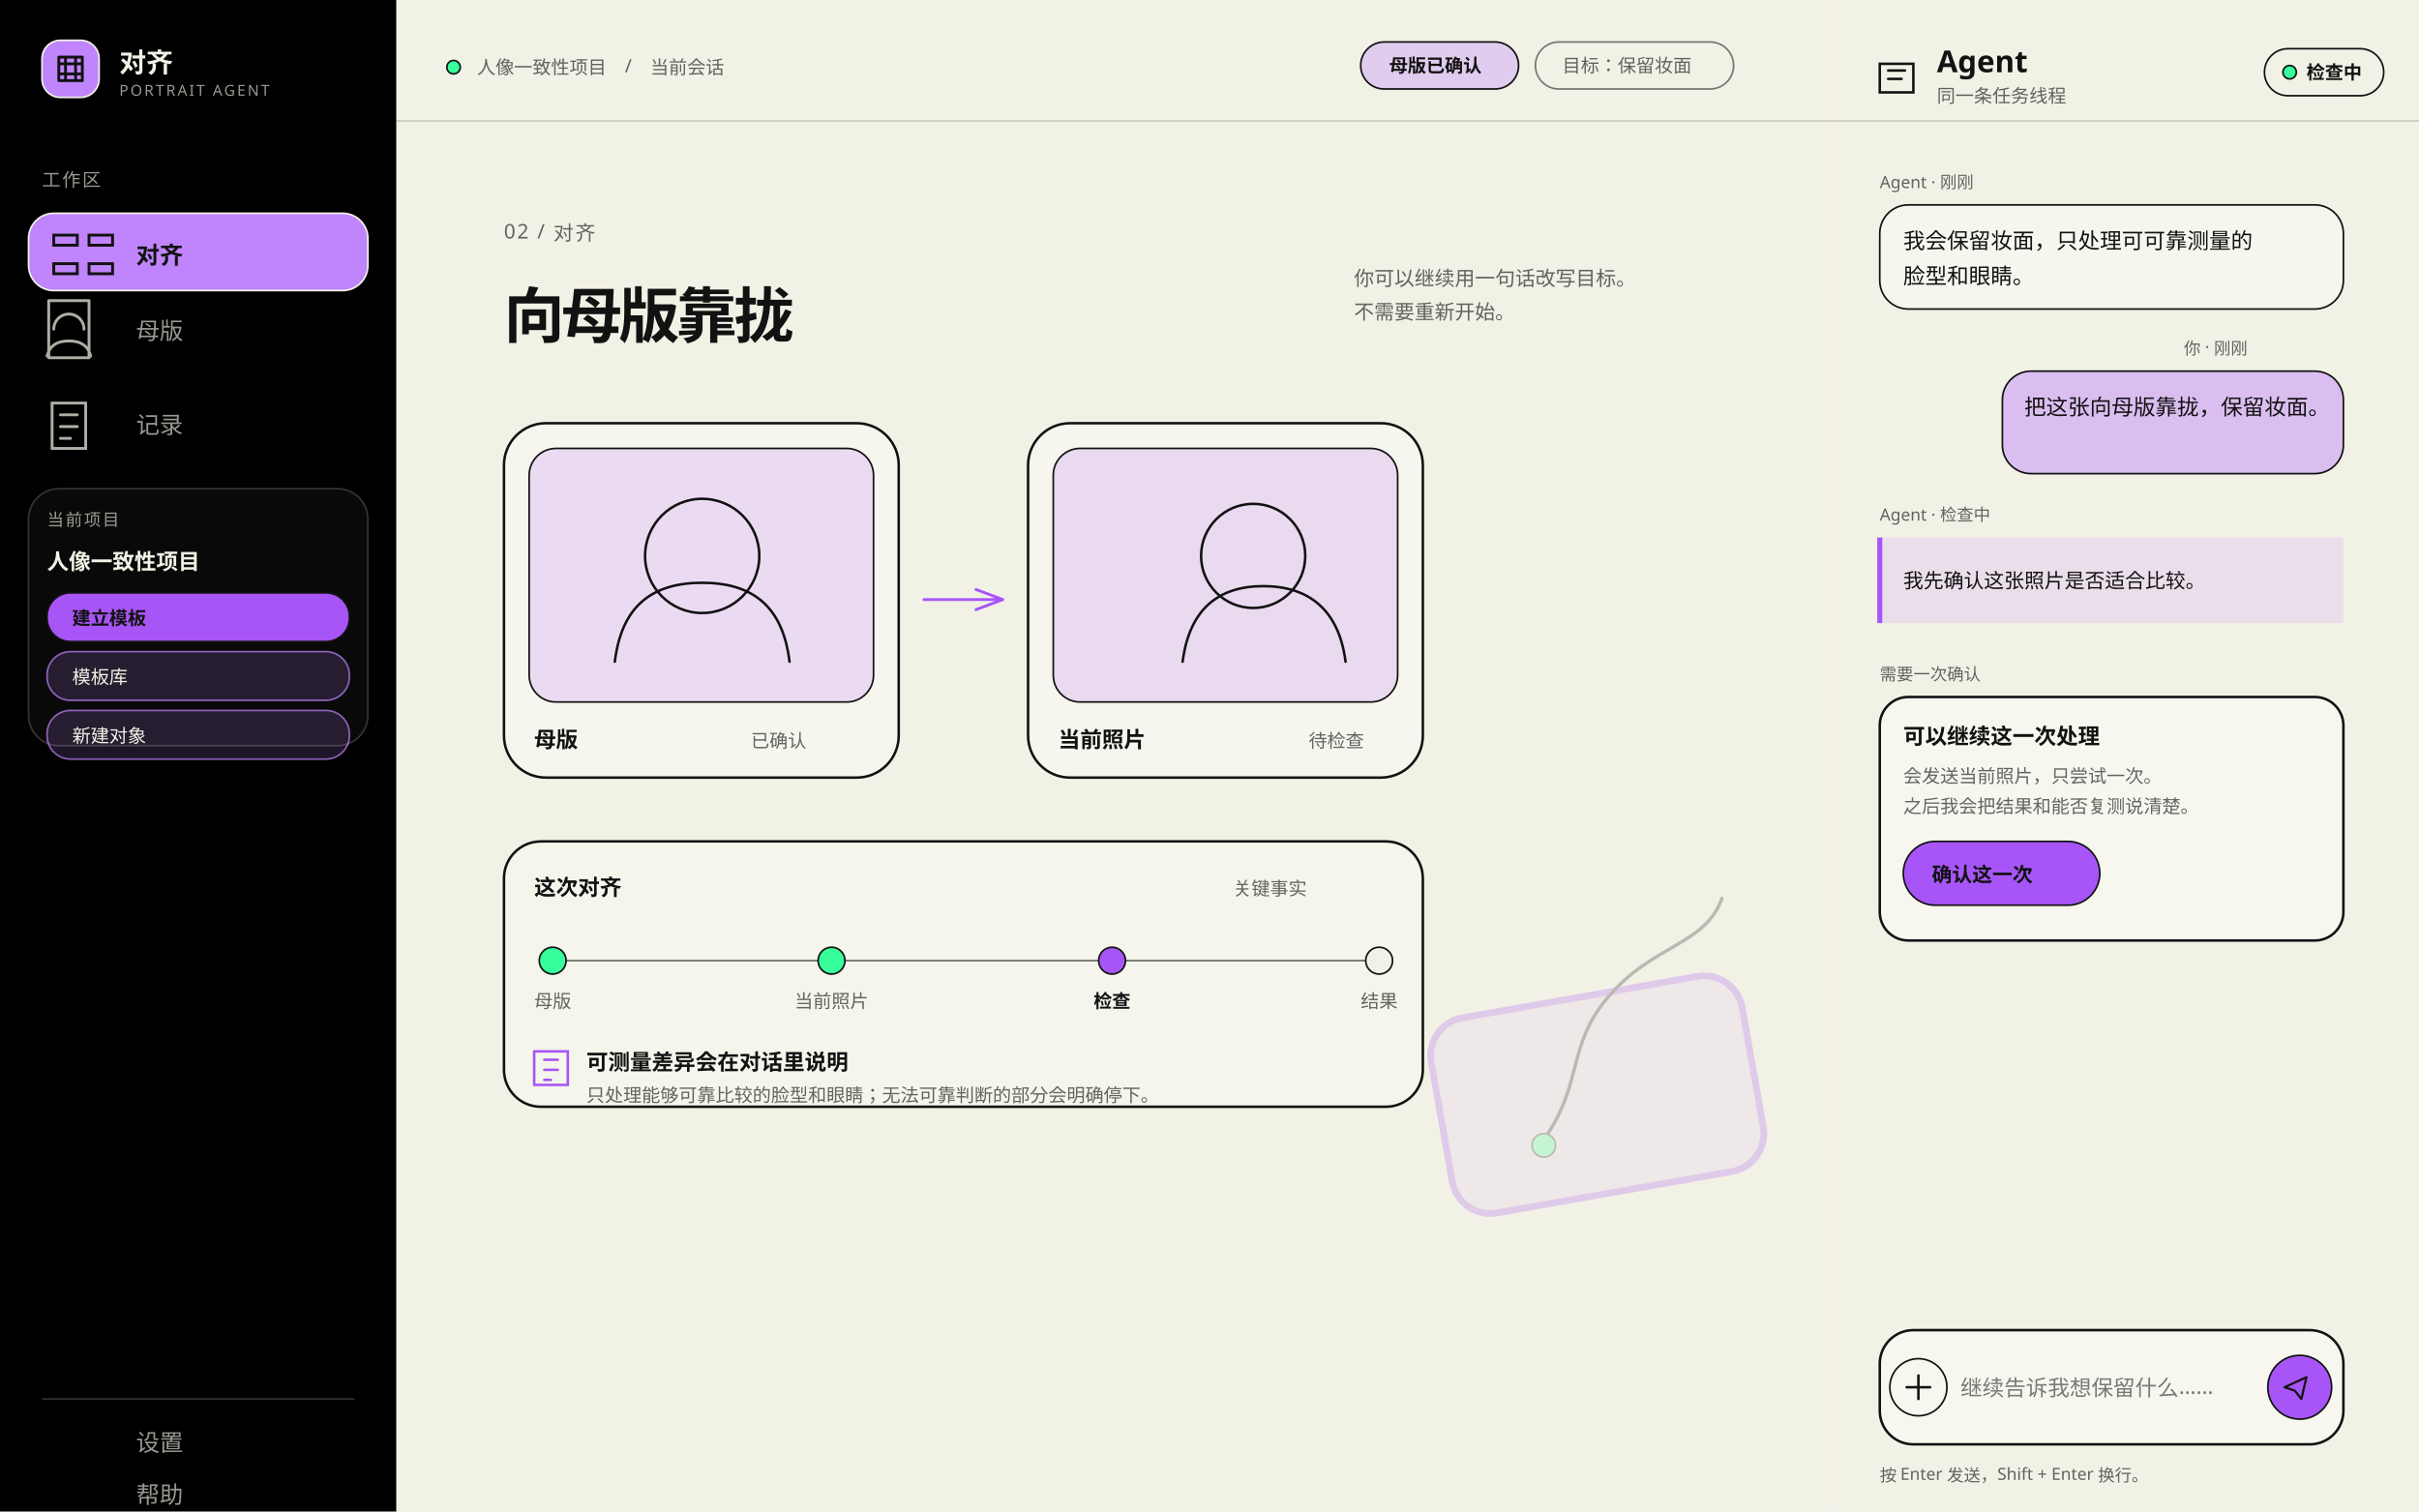
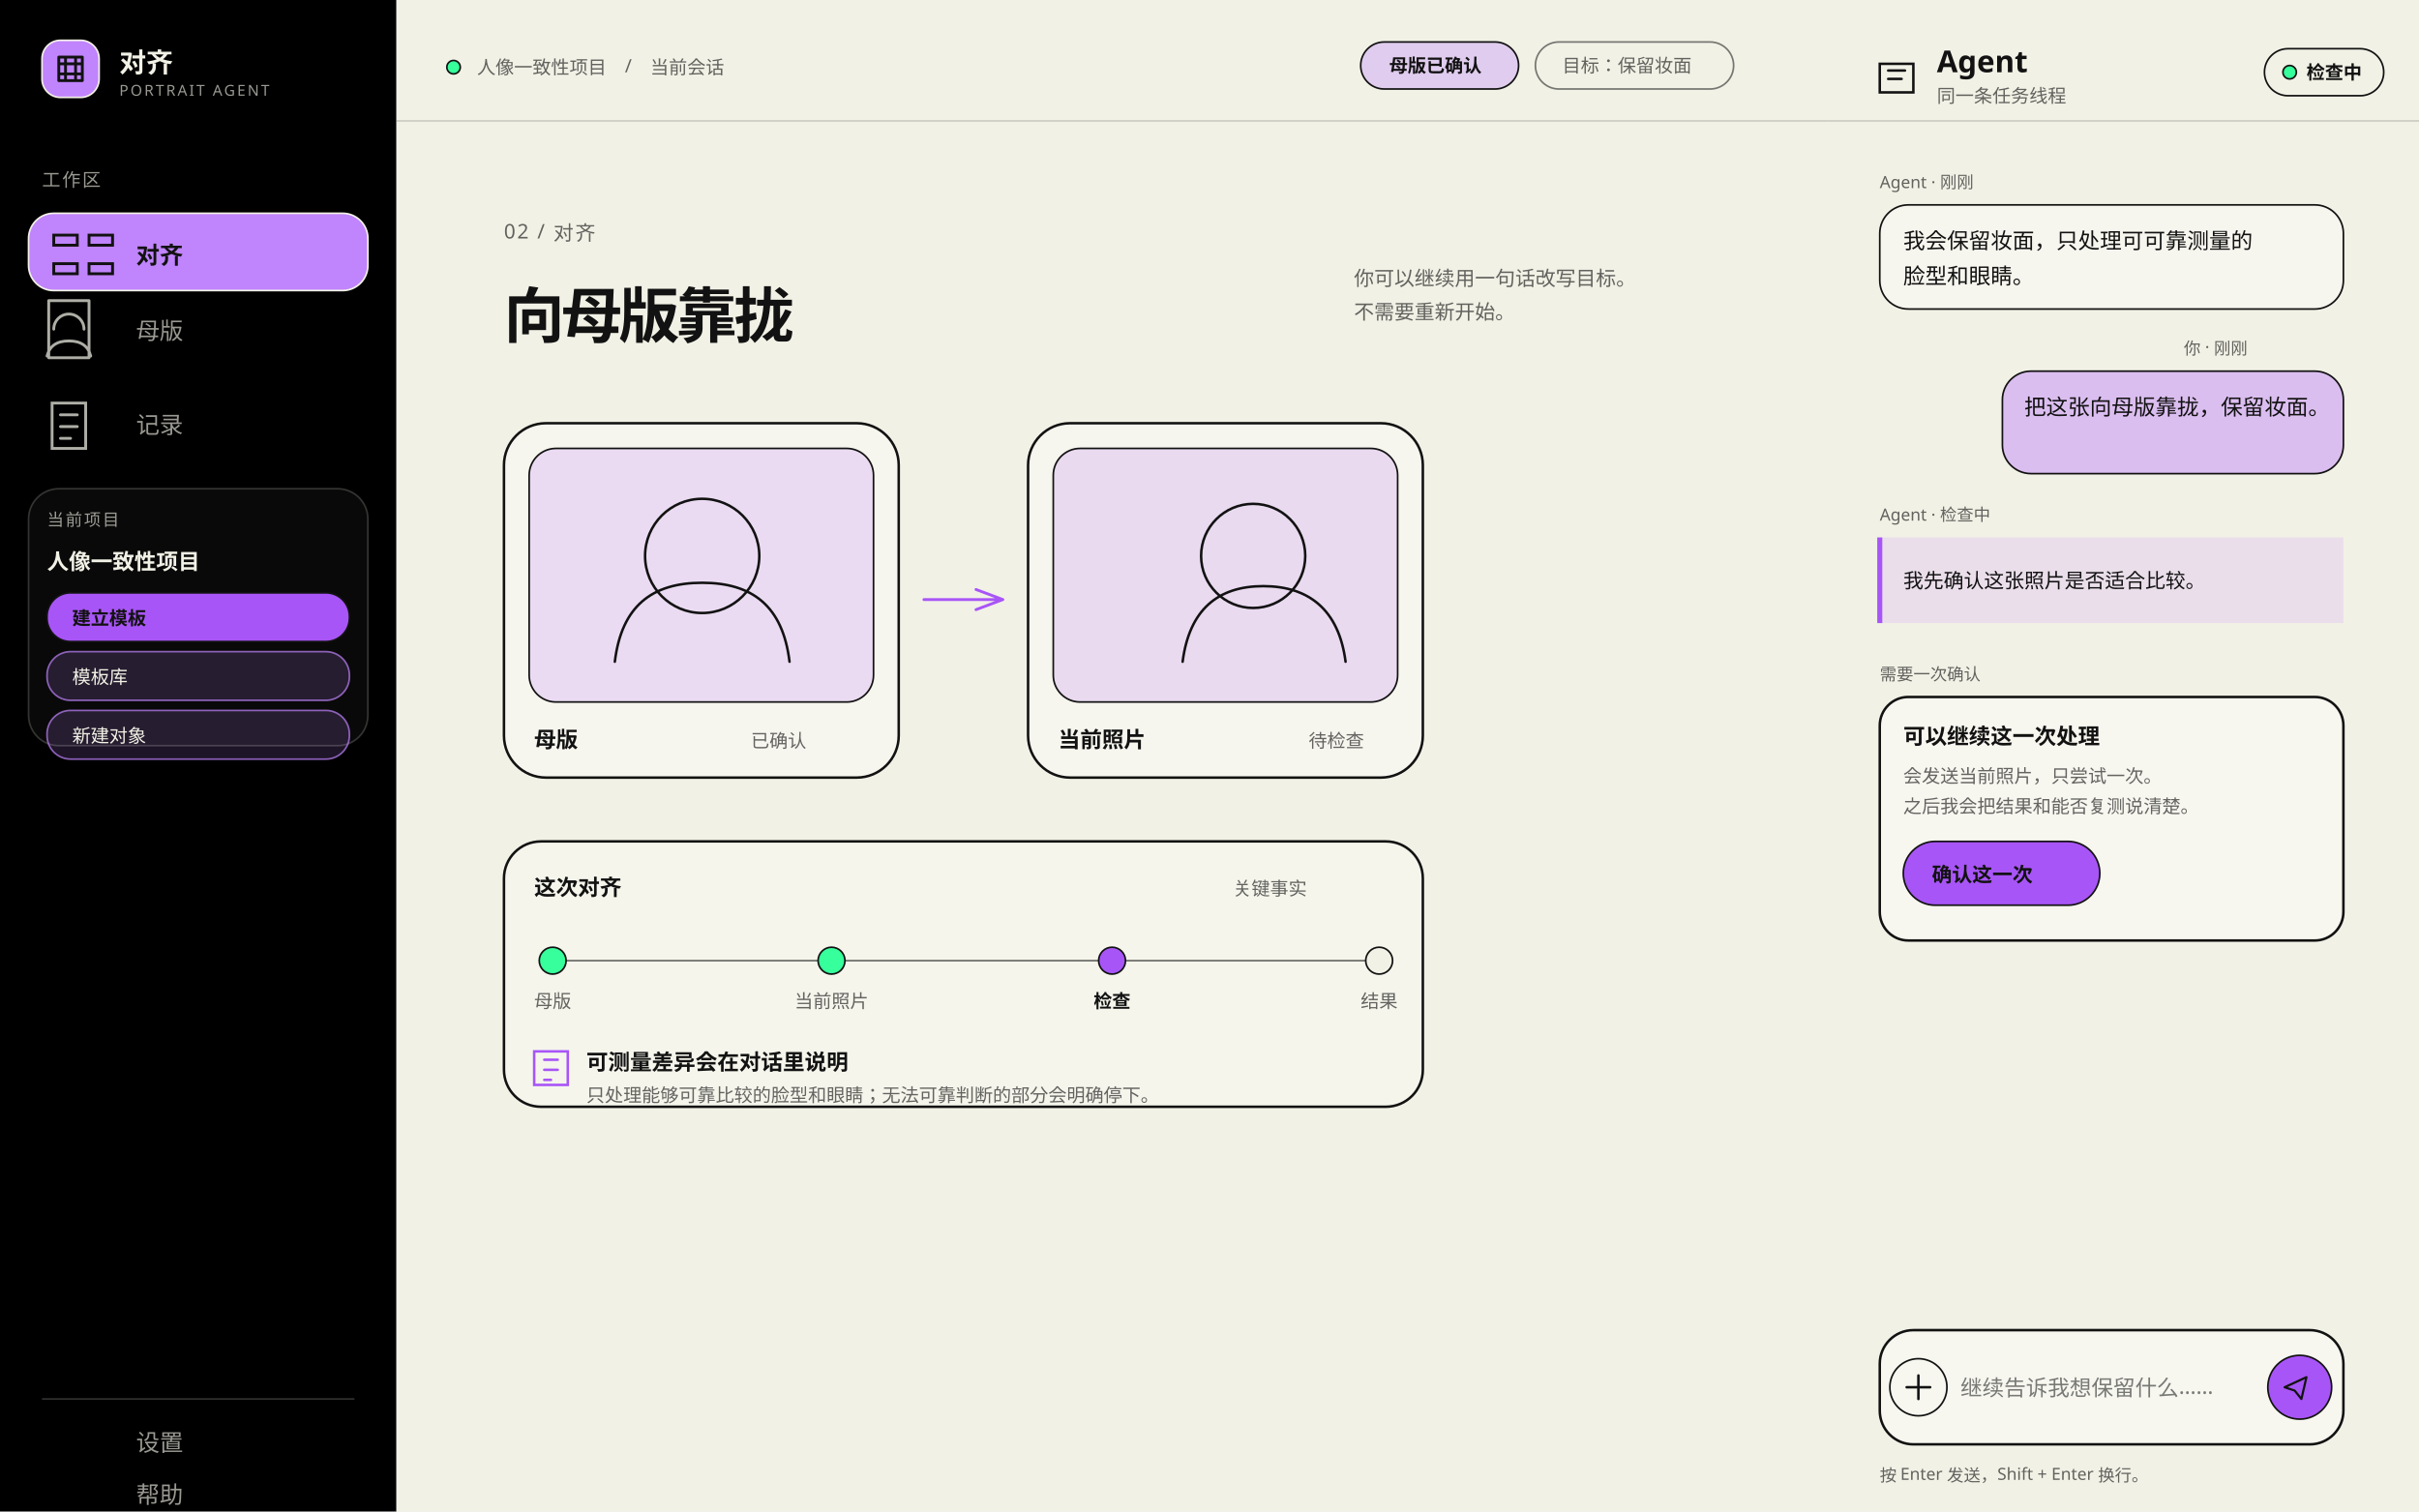
<svg xmlns="http://www.w3.org/2000/svg" width="1440" height="900" viewBox="0 0 1440 900" fill="none">
  <g id="nav">
    <rect width="236" height="900" fill="#000000" />
    <rect x="25" y="24" width="34" height="34" rx="11" fill="#C084FC" stroke="#F2F1E6" />
    <path d="M35 34h14v14H35zM39 34v14M45 34v14M35 38h14M35 44h14" stroke="#121212" stroke-width="1.7" stroke-linecap="round" stroke-linejoin="round" />
    <text x="71" y="43" fill="#F2F1E6" font-family="PingFang SC, sans-serif" font-size="16" font-weight="700">对齐</text>
    <text x="71" y="57" fill="#F2F1E6" fill-opacity=".63" font-family="PingFang SC, sans-serif" font-size="9" letter-spacing="1.2">PORTRAIT AGENT</text>
    <text x="25" y="111" fill="#F2F1E6" fill-opacity=".63" font-family="PingFang SC, sans-serif" font-size="11" letter-spacing="1">工作区</text>
    <rect x="17" y="127" width="202" height="46" rx="15" fill="#C084FC" stroke="#F2F1E6" />
    <path d="M32 140h14v6H32zM53 140h14v6H53zM32 157h14v6H32zM53 157h14v6H53z" stroke="#121212" stroke-width="1.7" />
    <text x="81" y="157" fill="#121212" font-family="PingFang SC, sans-serif" font-size="14" font-weight="650">对齐</text>
    <path d="M32 196c0-5 4-9 9-9s9 4 9 9M28 212c1.5-6 5.8-9 13-9s11.5 3 13 9M29 179h24v34H29z" stroke="#F2F1E6" stroke-opacity=".72" stroke-width="1.7" stroke-linecap="round" stroke-linejoin="round" />
    <text x="81" y="202" fill="#F2F1E6" fill-opacity=".63" font-family="PingFang SC, sans-serif" font-size="14">母版</text>
    <path d="M31 240h20v27H31zM36 247h10M36 254h10M36 261h6" stroke="#F2F1E6" stroke-opacity=".72" stroke-width="1.7" stroke-linecap="round" />
    <text x="81" y="258" fill="#F2F1E6" fill-opacity=".63" font-family="PingFang SC, sans-serif" font-size="14">记录</text>
    <g id="project-shelf">
      <rect x="17" y="291" width="202" height="153" rx="18" fill="#F2F1E6" fill-opacity=".04" stroke="#F2F1E6" stroke-opacity=".2" />
      <text x="28" y="313" fill="#F2F1E6" fill-opacity=".63" font-family="PingFang SC, sans-serif" font-size="10" letter-spacing="1">当前项目</text>
      <text x="28" y="339" fill="#F2F1E6" font-family="PingFang SC, sans-serif" font-size="13" font-weight="650">人像一致性项目</text>
      <rect x="28" y="353" width="180" height="29" rx="14" fill="#A855F7" stroke="#121212" />
      <text x="43" y="372" fill="#121212" font-family="PingFang SC, sans-serif" font-size="11" font-weight="700">建立模板</text>
      <rect x="28" y="388" width="180" height="29" rx="14" fill="#C084FC" fill-opacity=".16" stroke="#C084FC" stroke-opacity=".7" />
      <text x="43" y="407" fill="#F2F1E6" font-family="PingFang SC, sans-serif" font-size="11">模板库</text>
      <rect x="28" y="423" width="180" height="29" rx="14" fill="#C084FC" fill-opacity=".16" stroke="#C084FC" stroke-opacity=".7" />
      <text x="43" y="442" fill="#F2F1E6" font-family="PingFang SC, sans-serif" font-size="11">新建对象</text>
    </g>
    <path d="M25 833h186" stroke="#F2F1E6" stroke-opacity=".2" />
    <text x="81" y="864" fill="#F2F1E6" fill-opacity=".63" font-family="PingFang SC, sans-serif" font-size="14">设置</text>
    <text x="81" y="895" fill="#F2F1E6" fill-opacity=".63" font-family="PingFang SC, sans-serif" font-size="14">帮助</text>
  </g>
  <g id="context">
    <rect x="236" width="852" height="900" fill="#F2F1E6" />
    <path d="M236 72h852" stroke="#121212" stroke-opacity=".17" />
    <circle cx="270" cy="40" r="4" fill="#36FF9B" stroke="#121212" />
    <text x="284" y="44" fill="#121212" fill-opacity=".64" font-family="PingFang SC, sans-serif" font-size="11">人像一致性项目　/　当前会话</text>
    <rect x="810" y="25" width="94" height="28" rx="14" fill="#C084FC" fill-opacity=".34" stroke="#121212" />
    <text x="827" y="43" fill="#121212" font-family="PingFang SC, sans-serif" font-size="11" font-weight="650">母版已确认</text>
    <rect x="914" y="25" width="118" height="28" rx="14" fill="none" stroke="#121212" stroke-opacity=".55" />
    <text x="930" y="43" fill="#121212" fill-opacity=".64" font-family="PingFang SC, sans-serif" font-size="11">目标：保留妆面</text>
-   </g>
-   <g id="art" opacity=".25">
-     <rect x="848" y="610" width="188" height="118" rx="23" fill="#C084FC" fill-opacity=".35" stroke="#A855F7" stroke-width="4" transform="rotate(-10 848 610)" />
-     <path d="M915 684c29-37 16-59 42-90 27-32 58-31 68-59" stroke="#121212" stroke-width="2" stroke-linecap="round" />
-     <circle cx="919" cy="682" r="7" fill="#36FF9B" stroke="#121212" />
  </g>
  <g id="stage">
    <text x="300" y="142" fill="#121212" fill-opacity=".64" font-family="PingFang SC, sans-serif" font-size="12" letter-spacing="1">02 / 对齐</text>
    <text x="300" y="201" fill="#121212" font-family="PingFang SC, sans-serif" font-size="36" font-weight="700" letter-spacing="-1.8">向母版靠拢</text>
    <text x="806" y="170" fill="#121212" fill-opacity=".64" font-family="PingFang SC, sans-serif" font-size="12">你可以继续用一句话改写目标。</text>
    <text x="806" y="190" fill="#121212" fill-opacity=".64" font-family="PingFang SC, sans-serif" font-size="12">不需要重新开始。</text>
    <g id="photo-pair">
      <rect x="300" y="252" width="235" height="211" rx="25" fill="#FFFFFF" fill-opacity=".32" stroke="#121212" stroke-width="1.5" />
      <rect x="315" y="267" width="205" height="151" rx="16" fill="#C084FC" fill-opacity=".23" stroke="#121212" />
      <circle cx="418" cy="331" r="34" stroke="#121212" stroke-width="1.5" />
      <path d="M366 394c4-33 22-47 52-47s48 14 52 47" stroke="#121212" stroke-width="1.5" stroke-linecap="round" />
      <text x="318" y="445" fill="#121212" font-family="PingFang SC, sans-serif" font-size="13" font-weight="700">母版</text>
      <text x="480" y="445" text-anchor="end" fill="#121212" fill-opacity=".64" font-family="PingFang SC, sans-serif" font-size="11">已确认</text>
      <rect x="612" y="252" width="235" height="211" rx="25" fill="#FFFFFF" fill-opacity=".32" stroke="#121212" stroke-width="1.5" />
      <rect x="627" y="267" width="205" height="151" rx="16" fill="#A855F7" fill-opacity=".17" stroke="#121212" />
      <circle cx="738" cy="331" r="31" stroke="#121212" stroke-width="1.5" transform="translate(8 0)" />
      <path d="M696 394c4-31 21-45 48-45s45 14 49 45" stroke="#121212" stroke-width="1.5" stroke-linecap="round" transform="translate(8 0)" />
      <text x="630" y="445" fill="#121212" font-family="PingFang SC, sans-serif" font-size="13" font-weight="700">当前照片</text>
      <text x="812" y="445" text-anchor="end" fill="#121212" fill-opacity=".64" font-family="PingFang SC, sans-serif" font-size="11">待检查</text>
      <path d="M550 357h47M581 351l16 6-16 6" stroke="#A855F7" stroke-width="1.7" stroke-linecap="round" stroke-linejoin="round" />
    </g>
    <g id="trajectory">
      <rect x="300" y="501" width="547" height="158" rx="22" fill="#FFFFFF" fill-opacity=".26" stroke="#121212" stroke-width="1.5" />
      <text x="318" y="533" fill="#121212" font-family="PingFang SC, sans-serif" font-size="13" font-weight="700">这次对齐</text>
      <text x="778" y="533" text-anchor="end" fill="#121212" fill-opacity=".64" font-family="PingFang SC, sans-serif" font-size="11">关键事实</text>
      <path d="M323 572h500" stroke="#121212" stroke-opacity=".6" />
      <circle cx="329" cy="572" r="8" fill="#36FF9B" stroke="#121212" />
      <circle cx="495" cy="572" r="8" fill="#36FF9B" stroke="#121212" />
      <circle cx="662" cy="572" r="8" fill="#A855F7" stroke="#121212" />
      <circle cx="821" cy="572" r="8" fill="#F2F1E6" stroke="#121212" />
      <text x="329" y="600" text-anchor="middle" fill="#121212" fill-opacity=".64" font-family="PingFang SC, sans-serif" font-size="11">母版</text>
      <text x="495" y="600" text-anchor="middle" fill="#121212" fill-opacity=".64" font-family="PingFang SC, sans-serif" font-size="11">当前照片</text>
      <text x="662" y="600" text-anchor="middle" fill="#121212" font-family="PingFang SC, sans-serif" font-size="11" font-weight="700">检查</text>
      <text x="821" y="600" text-anchor="middle" fill="#121212" fill-opacity=".64" font-family="PingFang SC, sans-serif" font-size="11">结果</text>
      <path d="M318 626h20v20h-20zM324 631h8M324 637h8M324 643h4" stroke="#A855F7" stroke-width="1.5" stroke-linecap="round" />
      <text x="349" y="637" fill="#121212" font-family="PingFang SC, sans-serif" font-size="13" font-weight="700">可测量差异会在对话里说明</text>
      <text x="349" y="656" fill="#121212" fill-opacity=".64" font-family="PingFang SC, sans-serif" font-size="11">只处理能够可靠比较的脸型和眼睛；无法可靠判断的部分会明确停下。</text>
    </g>
  </g>
  <g id="thread">
    <rect x="1088" width="352" height="900" fill="#F2F1E6" />
    <path d="M1088 72h352" stroke="#121212" stroke-opacity=".17" />
    <path d="M1119 38h20v17h-20zM1124 42h10M1124 47h8" stroke="#121212" stroke-width="1.5" stroke-linecap="round" />
    <text x="1153" y="43" fill="#121212" font-family="PingFang SC, sans-serif" font-size="18" font-weight="700">Agent</text>
    <text x="1153" y="61" fill="#121212" fill-opacity=".64" font-family="PingFang SC, sans-serif" font-size="11">同一条任务线程</text>
    <rect x="1348" y="29" width="71" height="28" rx="14" fill="none" stroke="#121212" />
    <circle cx="1363" cy="43" r="4" fill="#36FF9B" stroke="#121212" />
    <text x="1373" y="47" fill="#121212" font-family="PingFang SC, sans-serif" font-size="11" font-weight="650">检查中</text>
    <g id="messages">
      <text x="1119" y="112" fill="#121212" fill-opacity=".64" font-family="PingFang SC, sans-serif" font-size="10">Agent · 刚刚</text>
      <rect x="1119" y="122" width="276" height="62" rx="17" fill="#FFFFFF" fill-opacity=".32" stroke="#121212" />
      <text x="1133" y="148" fill="#121212" font-family="PingFang SC, sans-serif" font-size="13">我会保留妆面，只处理可可靠测量的</text>
      <text x="1133" y="169" fill="#121212" font-family="PingFang SC, sans-serif" font-size="13">脸型和眼睛。</text>
      <text x="1300" y="211" fill="#121212" fill-opacity=".64" font-family="PingFang SC, sans-serif" font-size="10">你 · 刚刚</text>
      <rect x="1192" y="221" width="203" height="61" rx="17" fill="#C084FC" fill-opacity=".46" stroke="#121212" />
      <text x="1205" y="247" fill="#121212" font-family="PingFang SC, sans-serif" font-size="13">把这张向母版靠拢，保留妆面。</text>
      <text x="1119" y="310" fill="#121212" fill-opacity=".64" font-family="PingFang SC, sans-serif" font-size="10">Agent · 检查中</text>
      <rect x="1119" y="320" width="276" height="51" fill="#C084FC" fill-opacity=".17" />
      <path d="M1119 320v51" stroke="#A855F7" stroke-width="3" />
      <text x="1133" y="350" fill="#121212" font-family="PingFang SC, sans-serif" font-size="12">我先确认这张照片是否适合比较。</text>
      <text x="1119" y="405" fill="#121212" fill-opacity=".64" font-family="PingFang SC, sans-serif" font-size="10">需要一次确认</text>
      <rect x="1119" y="415" width="276" height="145" rx="17" fill="#FFFFFF" fill-opacity=".35" stroke="#121212" stroke-width="1.5" />
      <text x="1133" y="443" fill="#121212" font-family="PingFang SC, sans-serif" font-size="13" font-weight="700">可以继续这一次处理</text>
      <text x="1133" y="466" fill="#121212" fill-opacity=".64" font-family="PingFang SC, sans-serif" font-size="11">会发送当前照片，只尝试一次。</text>
      <text x="1133" y="484" fill="#121212" fill-opacity=".64" font-family="PingFang SC, sans-serif" font-size="11">之后我会把结果和能否复测说清楚。</text>
      <rect x="1133" y="501" width="117" height="38" rx="19" fill="#A855F7" stroke="#121212" />
      <text x="1150" y="525" fill="#121212" font-family="PingFang SC, sans-serif" font-size="12" font-weight="700">确认这一次</text>
    </g>
    <g id="composer">
      <rect x="1119" y="792" width="276" height="68" rx="20" fill="#FFFFFF" fill-opacity=".42" stroke="#121212" stroke-width="1.5" />
      <circle cx="1142" cy="826" r="17" fill="none" stroke="#121212" />
      <path d="M1142 819v14M1135 826h14" stroke="#121212" stroke-width="1.5" stroke-linecap="round" />
      <text x="1167" y="831" fill="#121212" fill-opacity=".55" font-family="PingFang SC, sans-serif" font-size="13">继续告诉我想保留什么……</text>
      <circle cx="1369" cy="826" r="19" fill="#A855F7" stroke="#121212" />
      <path d="m1360 826 13-6-3 13-4-5-6-2Z" stroke="#121212" stroke-width="1.3" stroke-linejoin="round" />
      <text x="1119" y="882" fill="#121212" fill-opacity=".64" font-family="PingFang SC, sans-serif" font-size="10">按 Enter 发送，Shift + Enter 换行。</text>
    </g>
  </g>
</svg>
